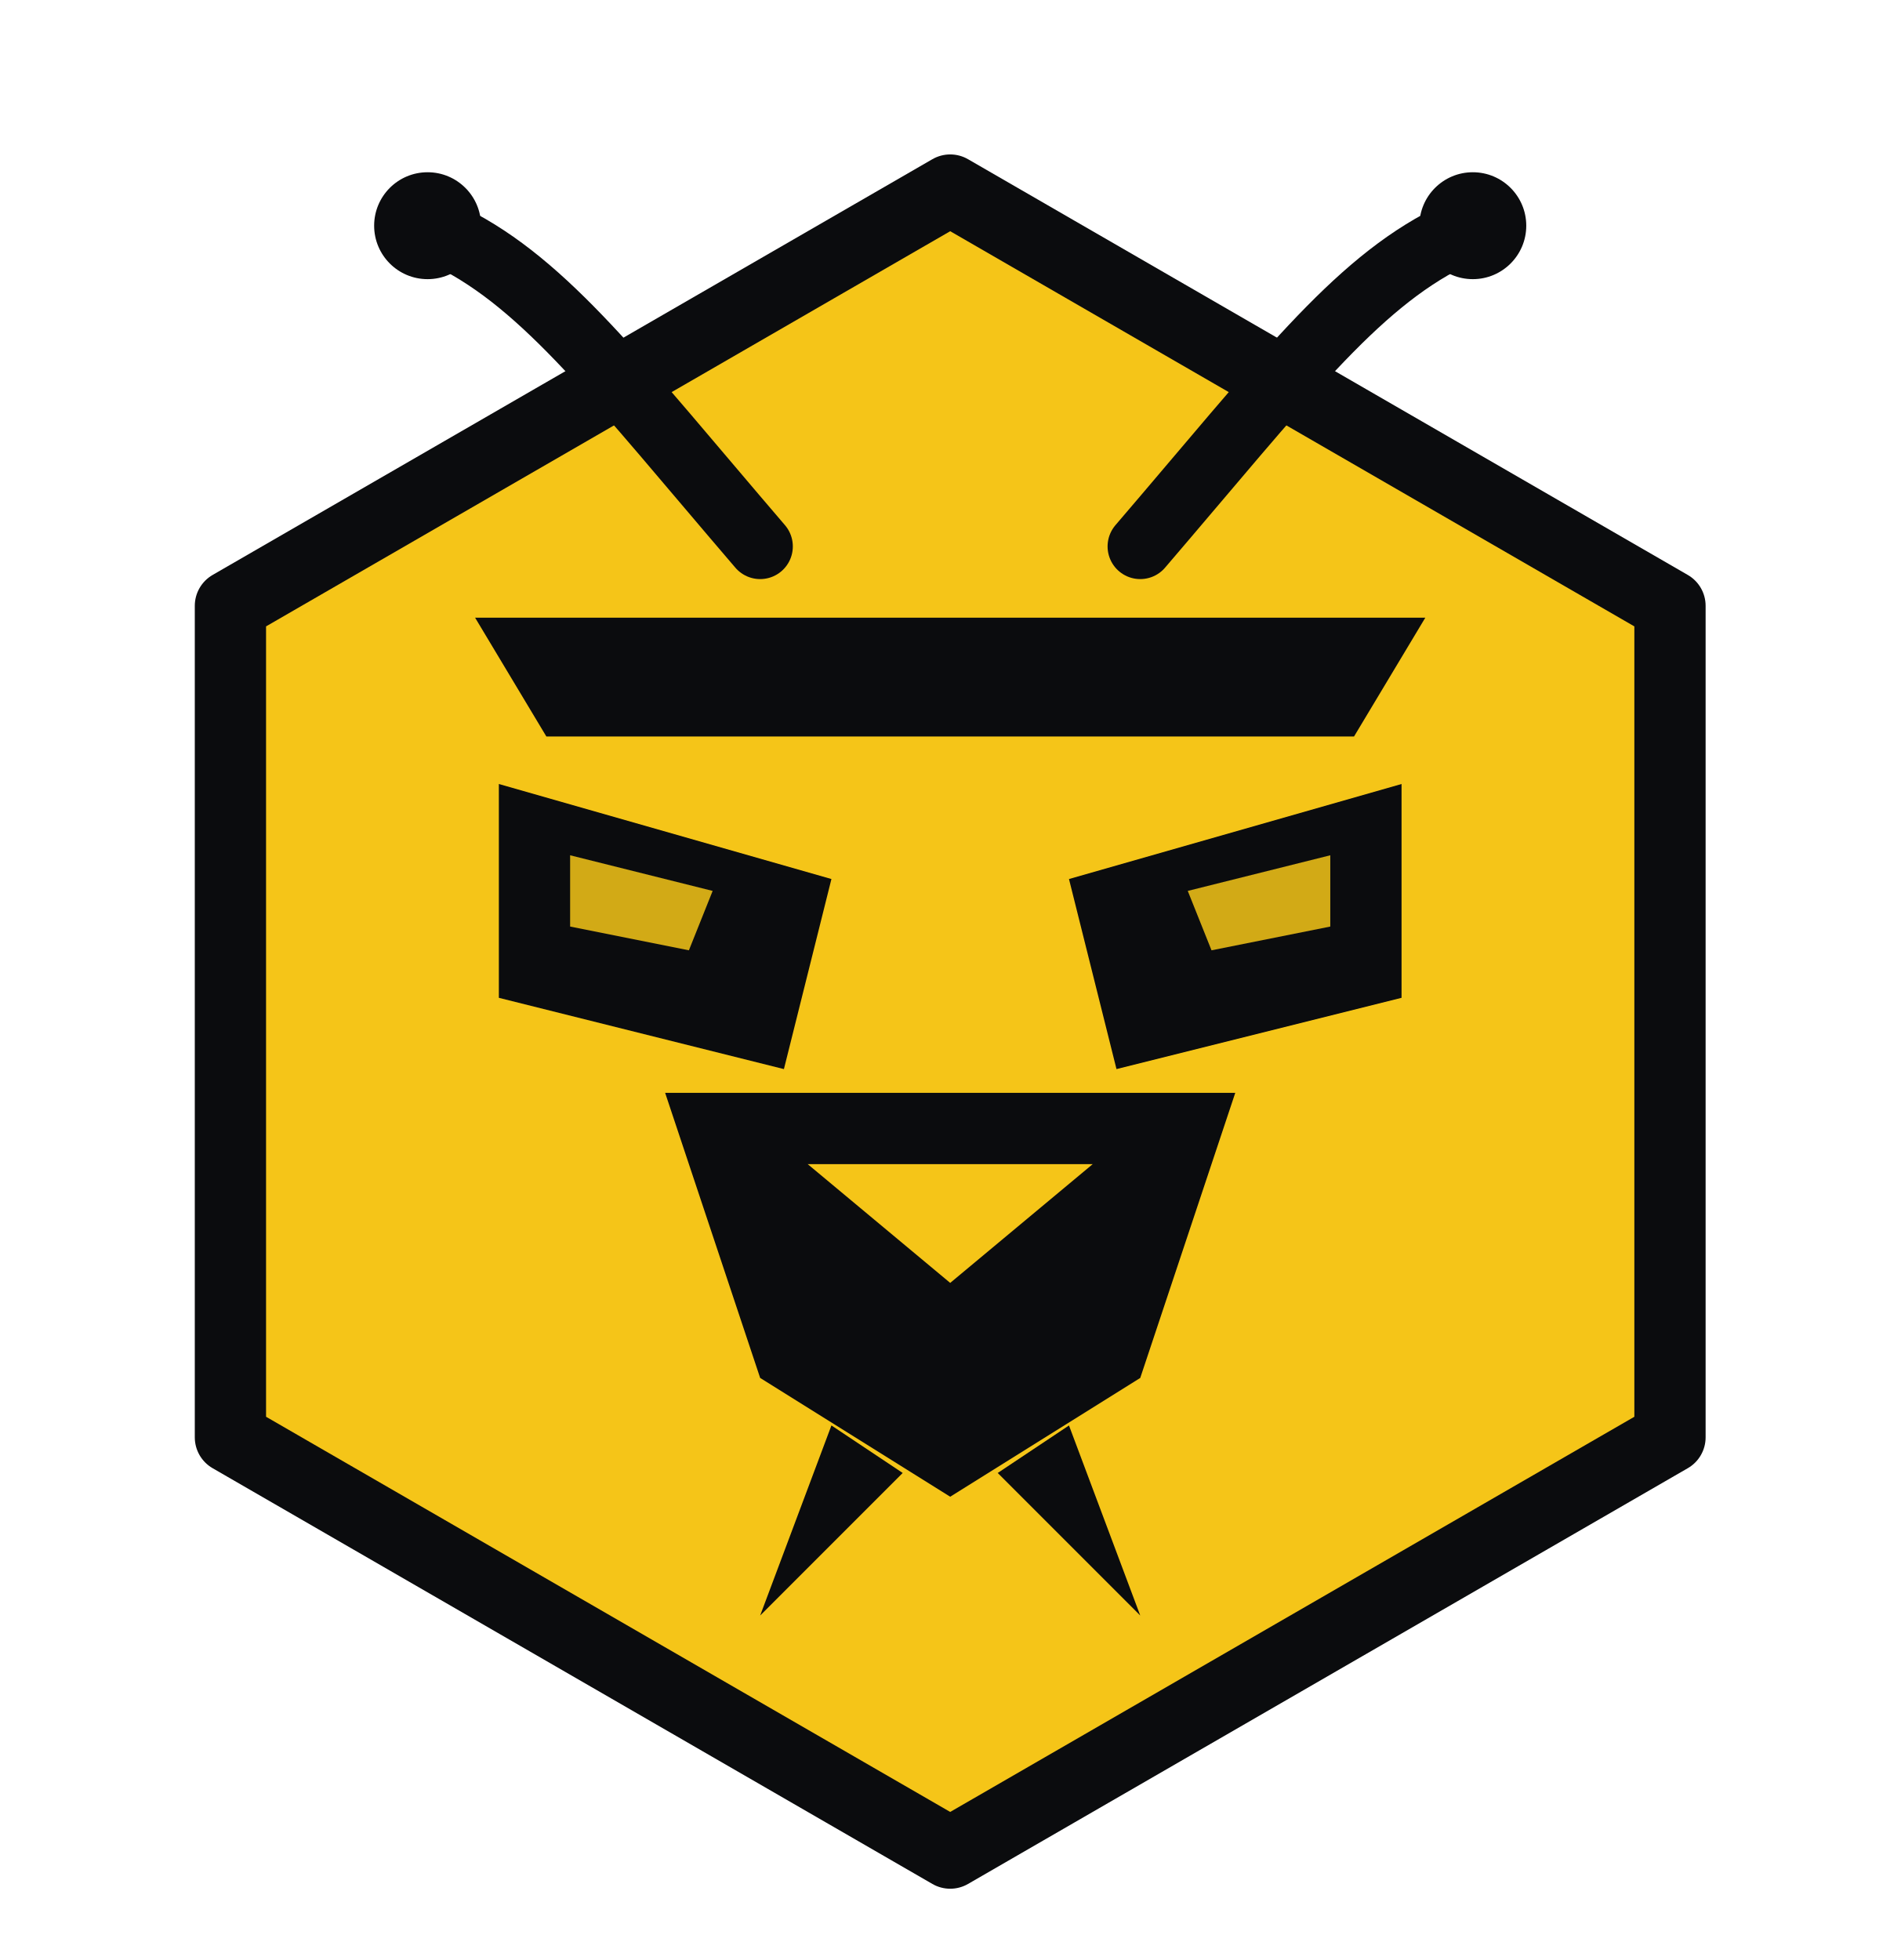
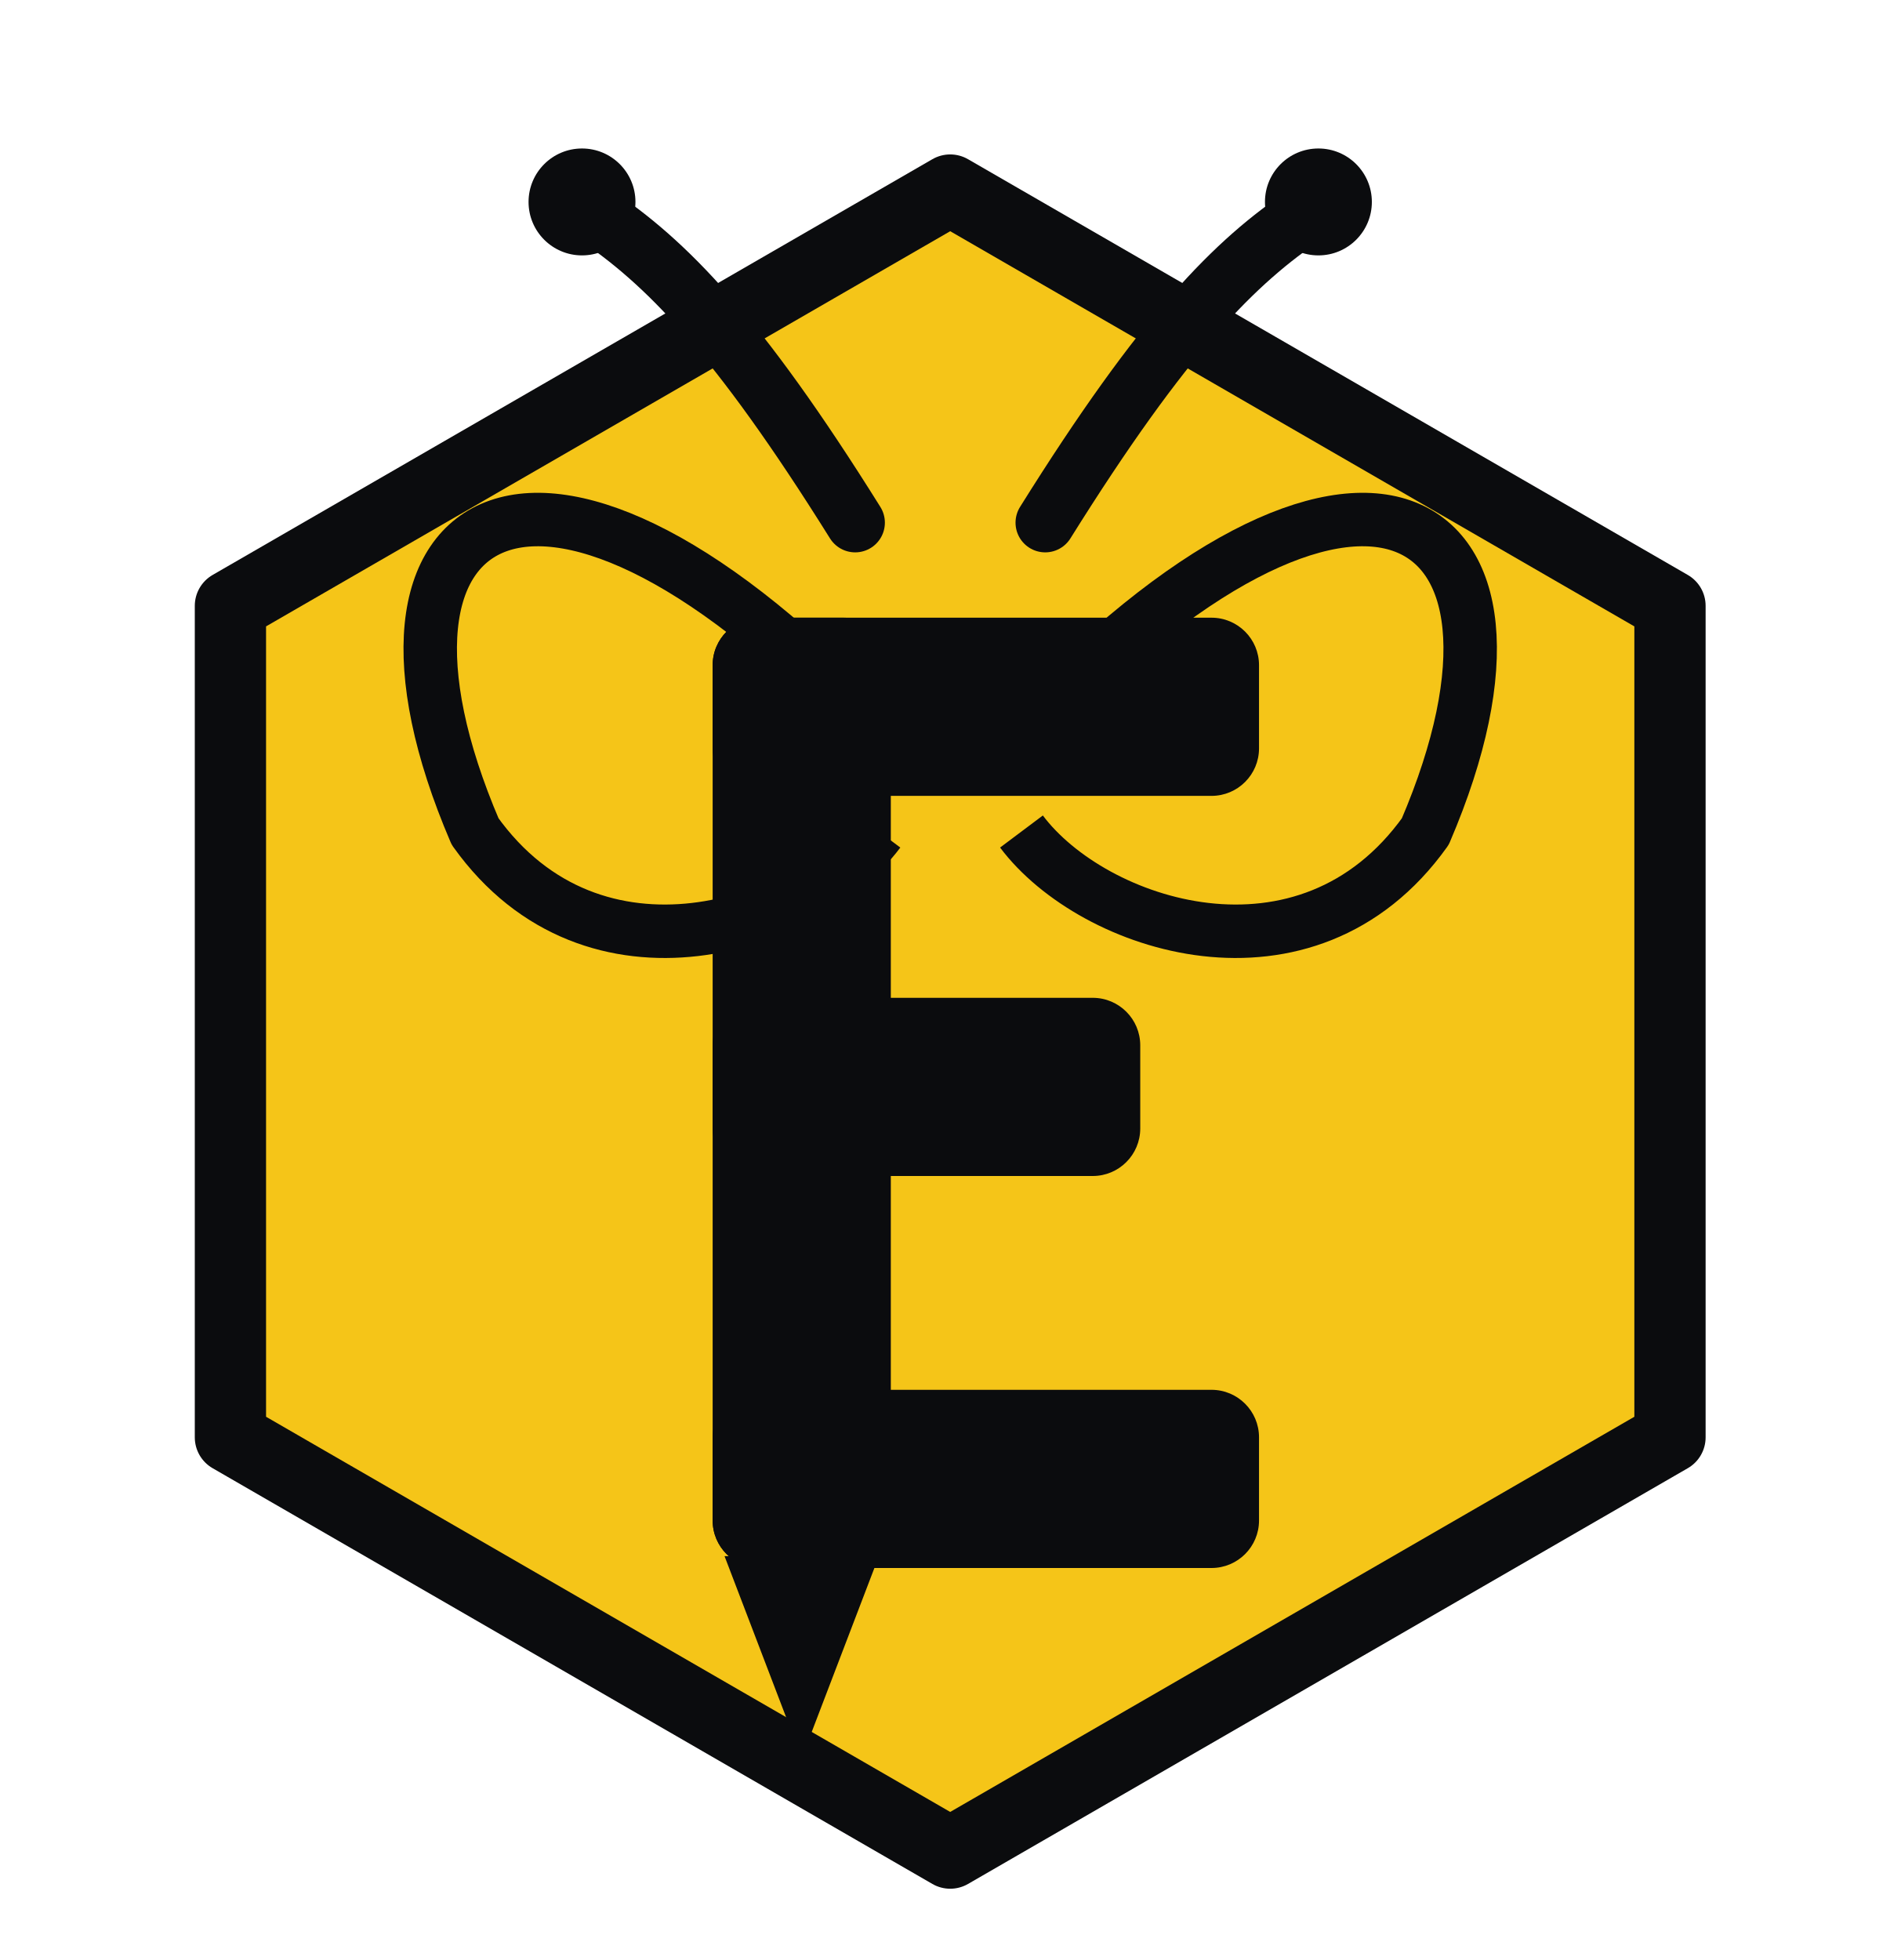
- <svg xmlns="http://www.w3.org/2000/svg" viewBox="0 0 160 165" width="160" height="165" role="img" aria-label="ELDR hornet mark">
+ <svg xmlns="http://www.w3.org/2000/svg" viewBox="0 0 160 165" width="160" height="165" role="img" aria-label="ELDR bee mark">
  <polygon points="80.0,16.0 140.6,51.0 140.6,121.0 80.0,156.0 19.4,121.0 19.4,51.0" fill="#F5C518" stroke="#0B0C0E" stroke-width="6" stroke-linejoin="round" />
-   <path d="M64,46 C52,32 46,24 38,20" fill="none" stroke="#0B0C0E" stroke-width="5.5" stroke-linecap="round" />
-   <path d="M96,46 C108,32 114,24 122,20" fill="none" stroke="#0B0C0E" stroke-width="5.5" stroke-linecap="round" />
-   <circle cx="36" cy="19" r="4.5" fill="#0B0C0E" />
-   <circle cx="124" cy="19" r="4.5" fill="#0B0C0E" />
-   <polygon points="40,52 120,52 114,62 46,62" fill="#0B0C0E" />
-   <polygon points="42,66 70,74 66,90 42,84" fill="#0B0C0E" />
-   <polygon points="118,66 90,74 94,90 118,84" fill="#0B0C0E" />
-   <polygon points="48,72 60,75 58,80 48,78" fill="#F5C518" opacity="0.85" />
-   <polygon points="112,72 100,75 102,80 112,78" fill="#F5C518" opacity="0.85" />
-   <polygon points="56,92 104,92 96,116 80,126 64,116" fill="#0B0C0E" />
-   <polygon points="68,98 92,98 80,108" fill="#F5C518" />
-   <polygon points="70,120 64,136 76,124" fill="#0B0C0E" />
-   <polygon points="90,120 96,136 84,124" fill="#0B0C0E" />
+   <path d="M74,62 C46,32 28,42 40,70 C50,84 68,78 74,70" fill="none" stroke="#0B0C0E" stroke-width="4.5" stroke-linejoin="round" />
+   <path d="M86,62 C114,32 132,42 120,70 C110,84 92,78 86,70" fill="none" stroke="#0B0C0E" stroke-width="4.5" stroke-linejoin="round" />
+   <path d="M72,44 C62,28 56,22 50,18" fill="none" stroke="#0B0C0E" stroke-width="5" stroke-linecap="round" />
+   <path d="M88,44 C98,28 104,22 110,18" fill="none" stroke="#0B0C0E" stroke-width="5" stroke-linecap="round" />
+   <circle cx="49" cy="17" r="4.5" fill="#0B0C0E" />
+   <circle cx="111" cy="17" r="4.5" fill="#0B0C0E" />
+   <rect x="60" y="52" width="15" height="80" rx="4" fill="#0B0C0E" />
+   <rect x="60" y="52" width="46" height="15" rx="4" fill="#0B0C0E" />
+   <rect x="60" y="84" width="36" height="15" rx="4" fill="#0B0C0E" />
+   <rect x="60" y="117" width="46" height="15" rx="4" fill="#0B0C0E" />
+   <polygon points="61,131 74,131 67.5,148" fill="#0B0C0E" />
</svg>
